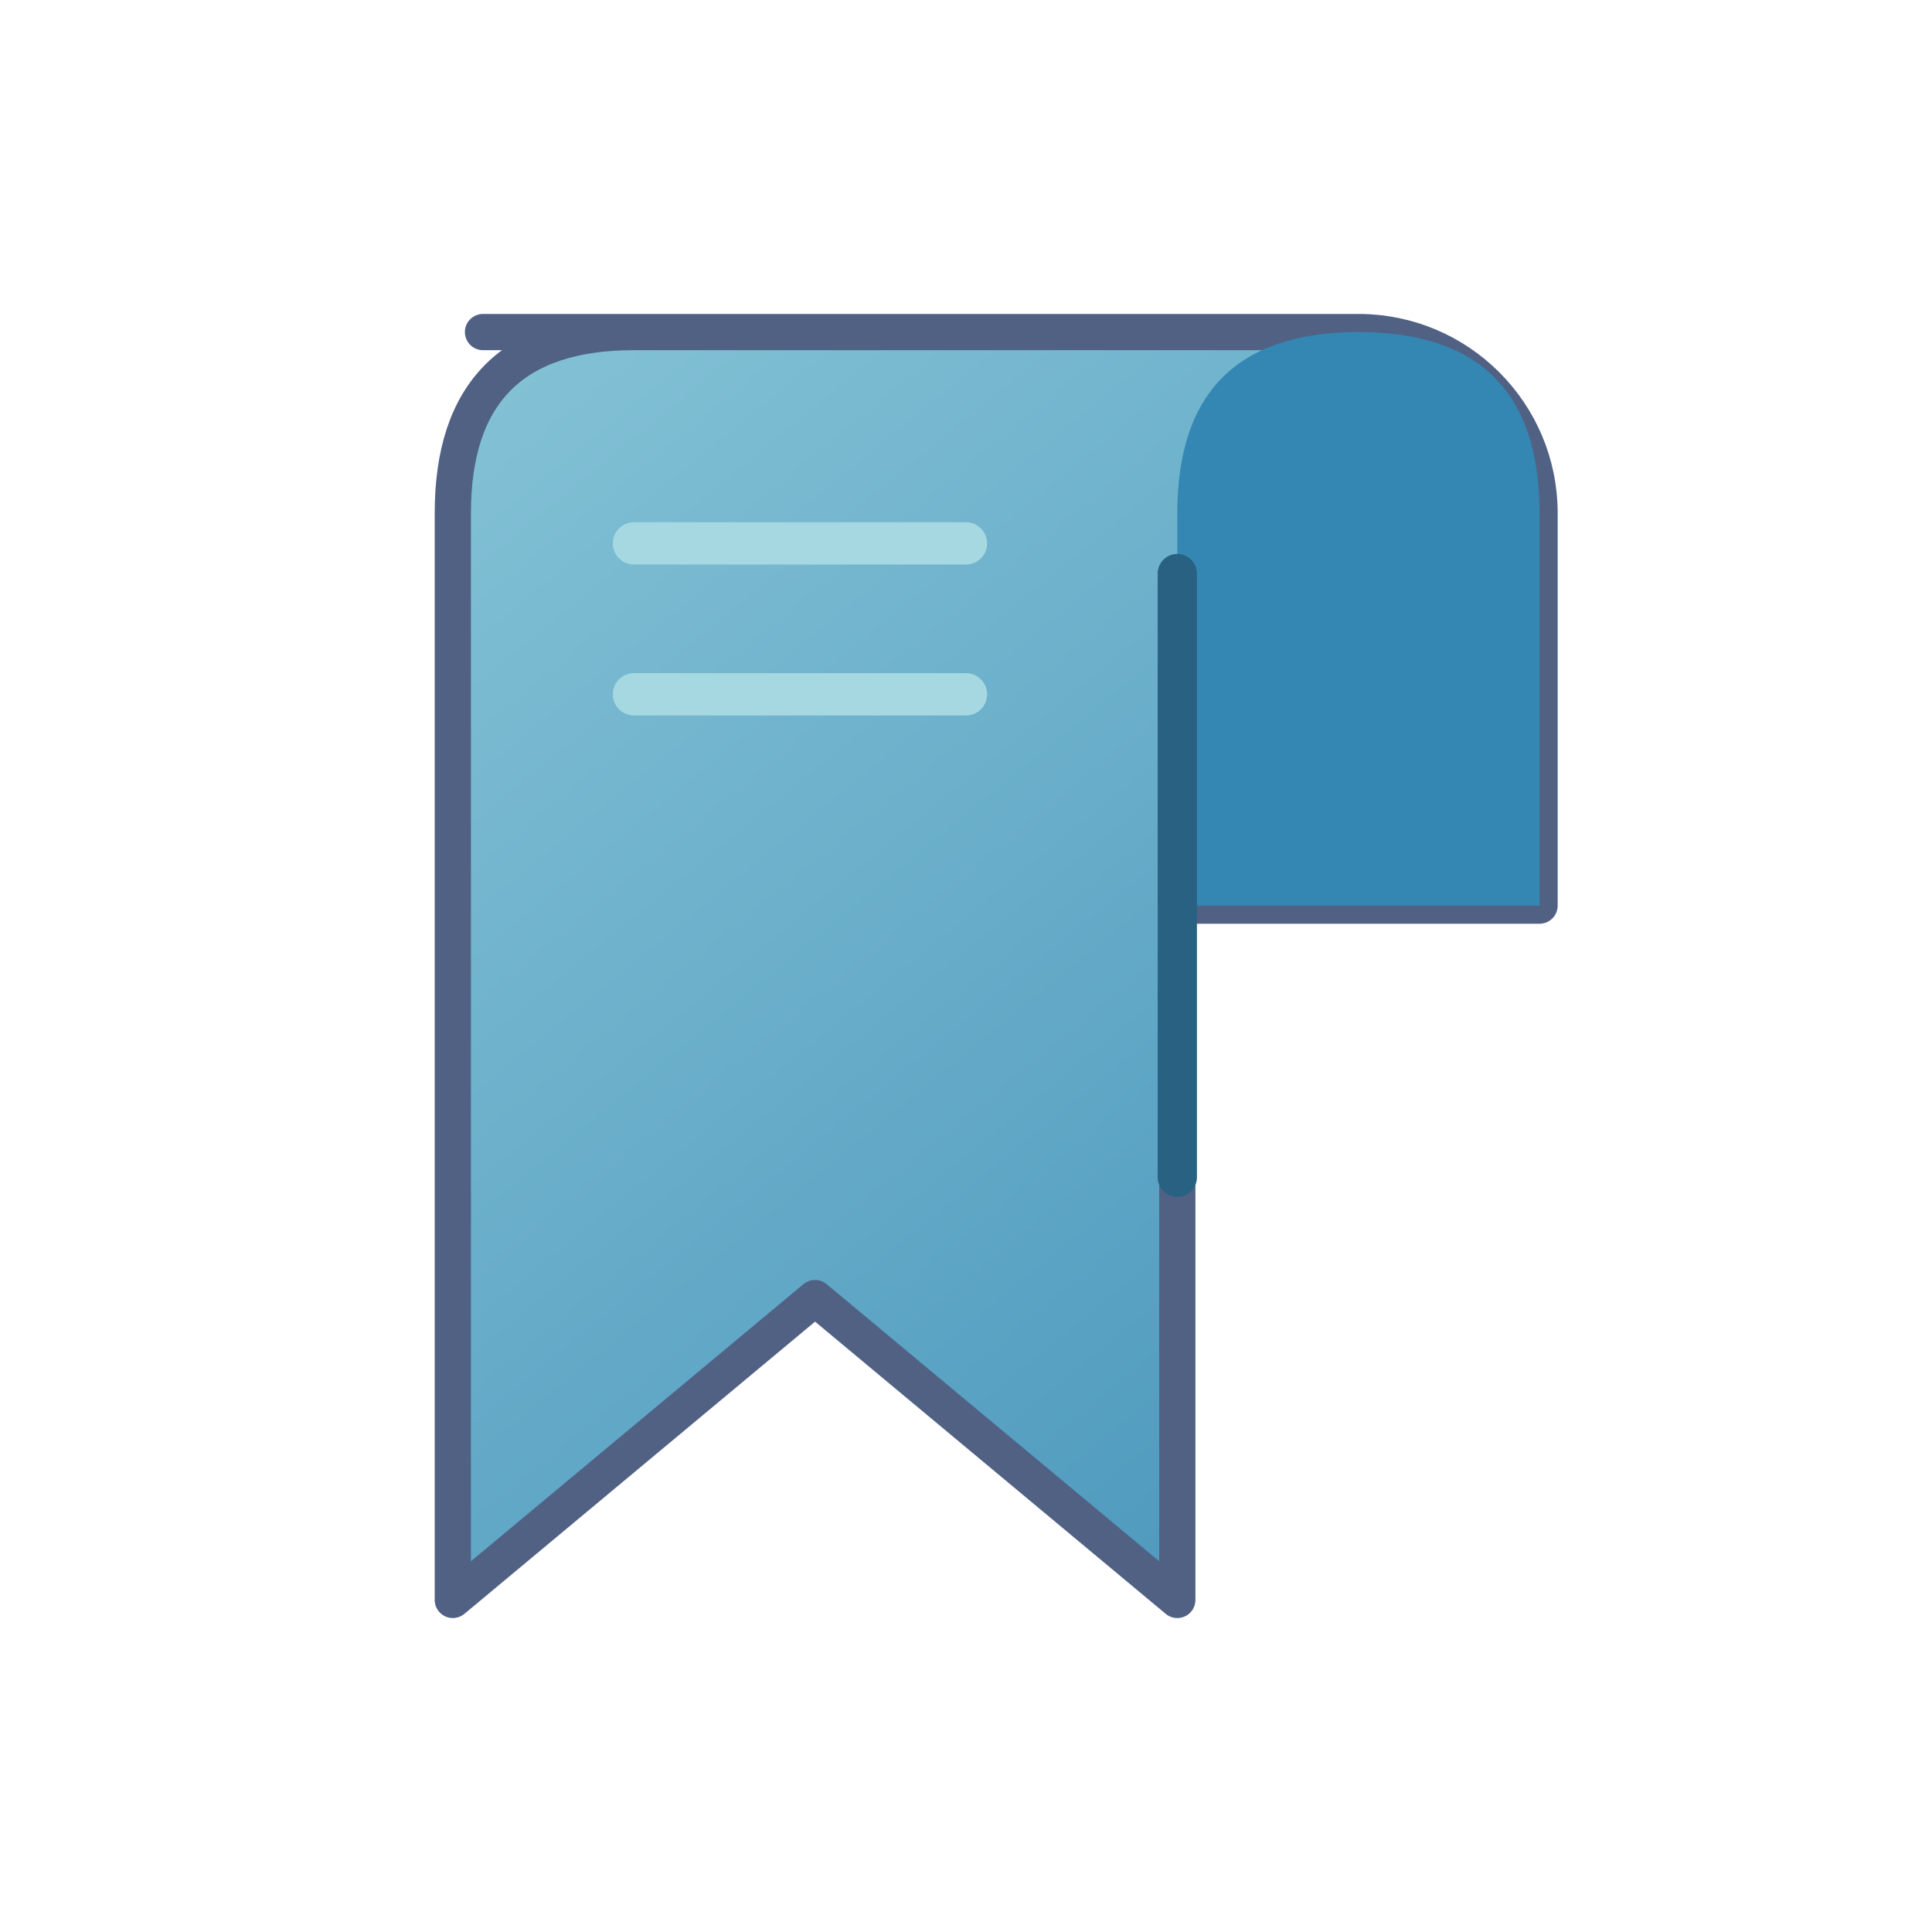
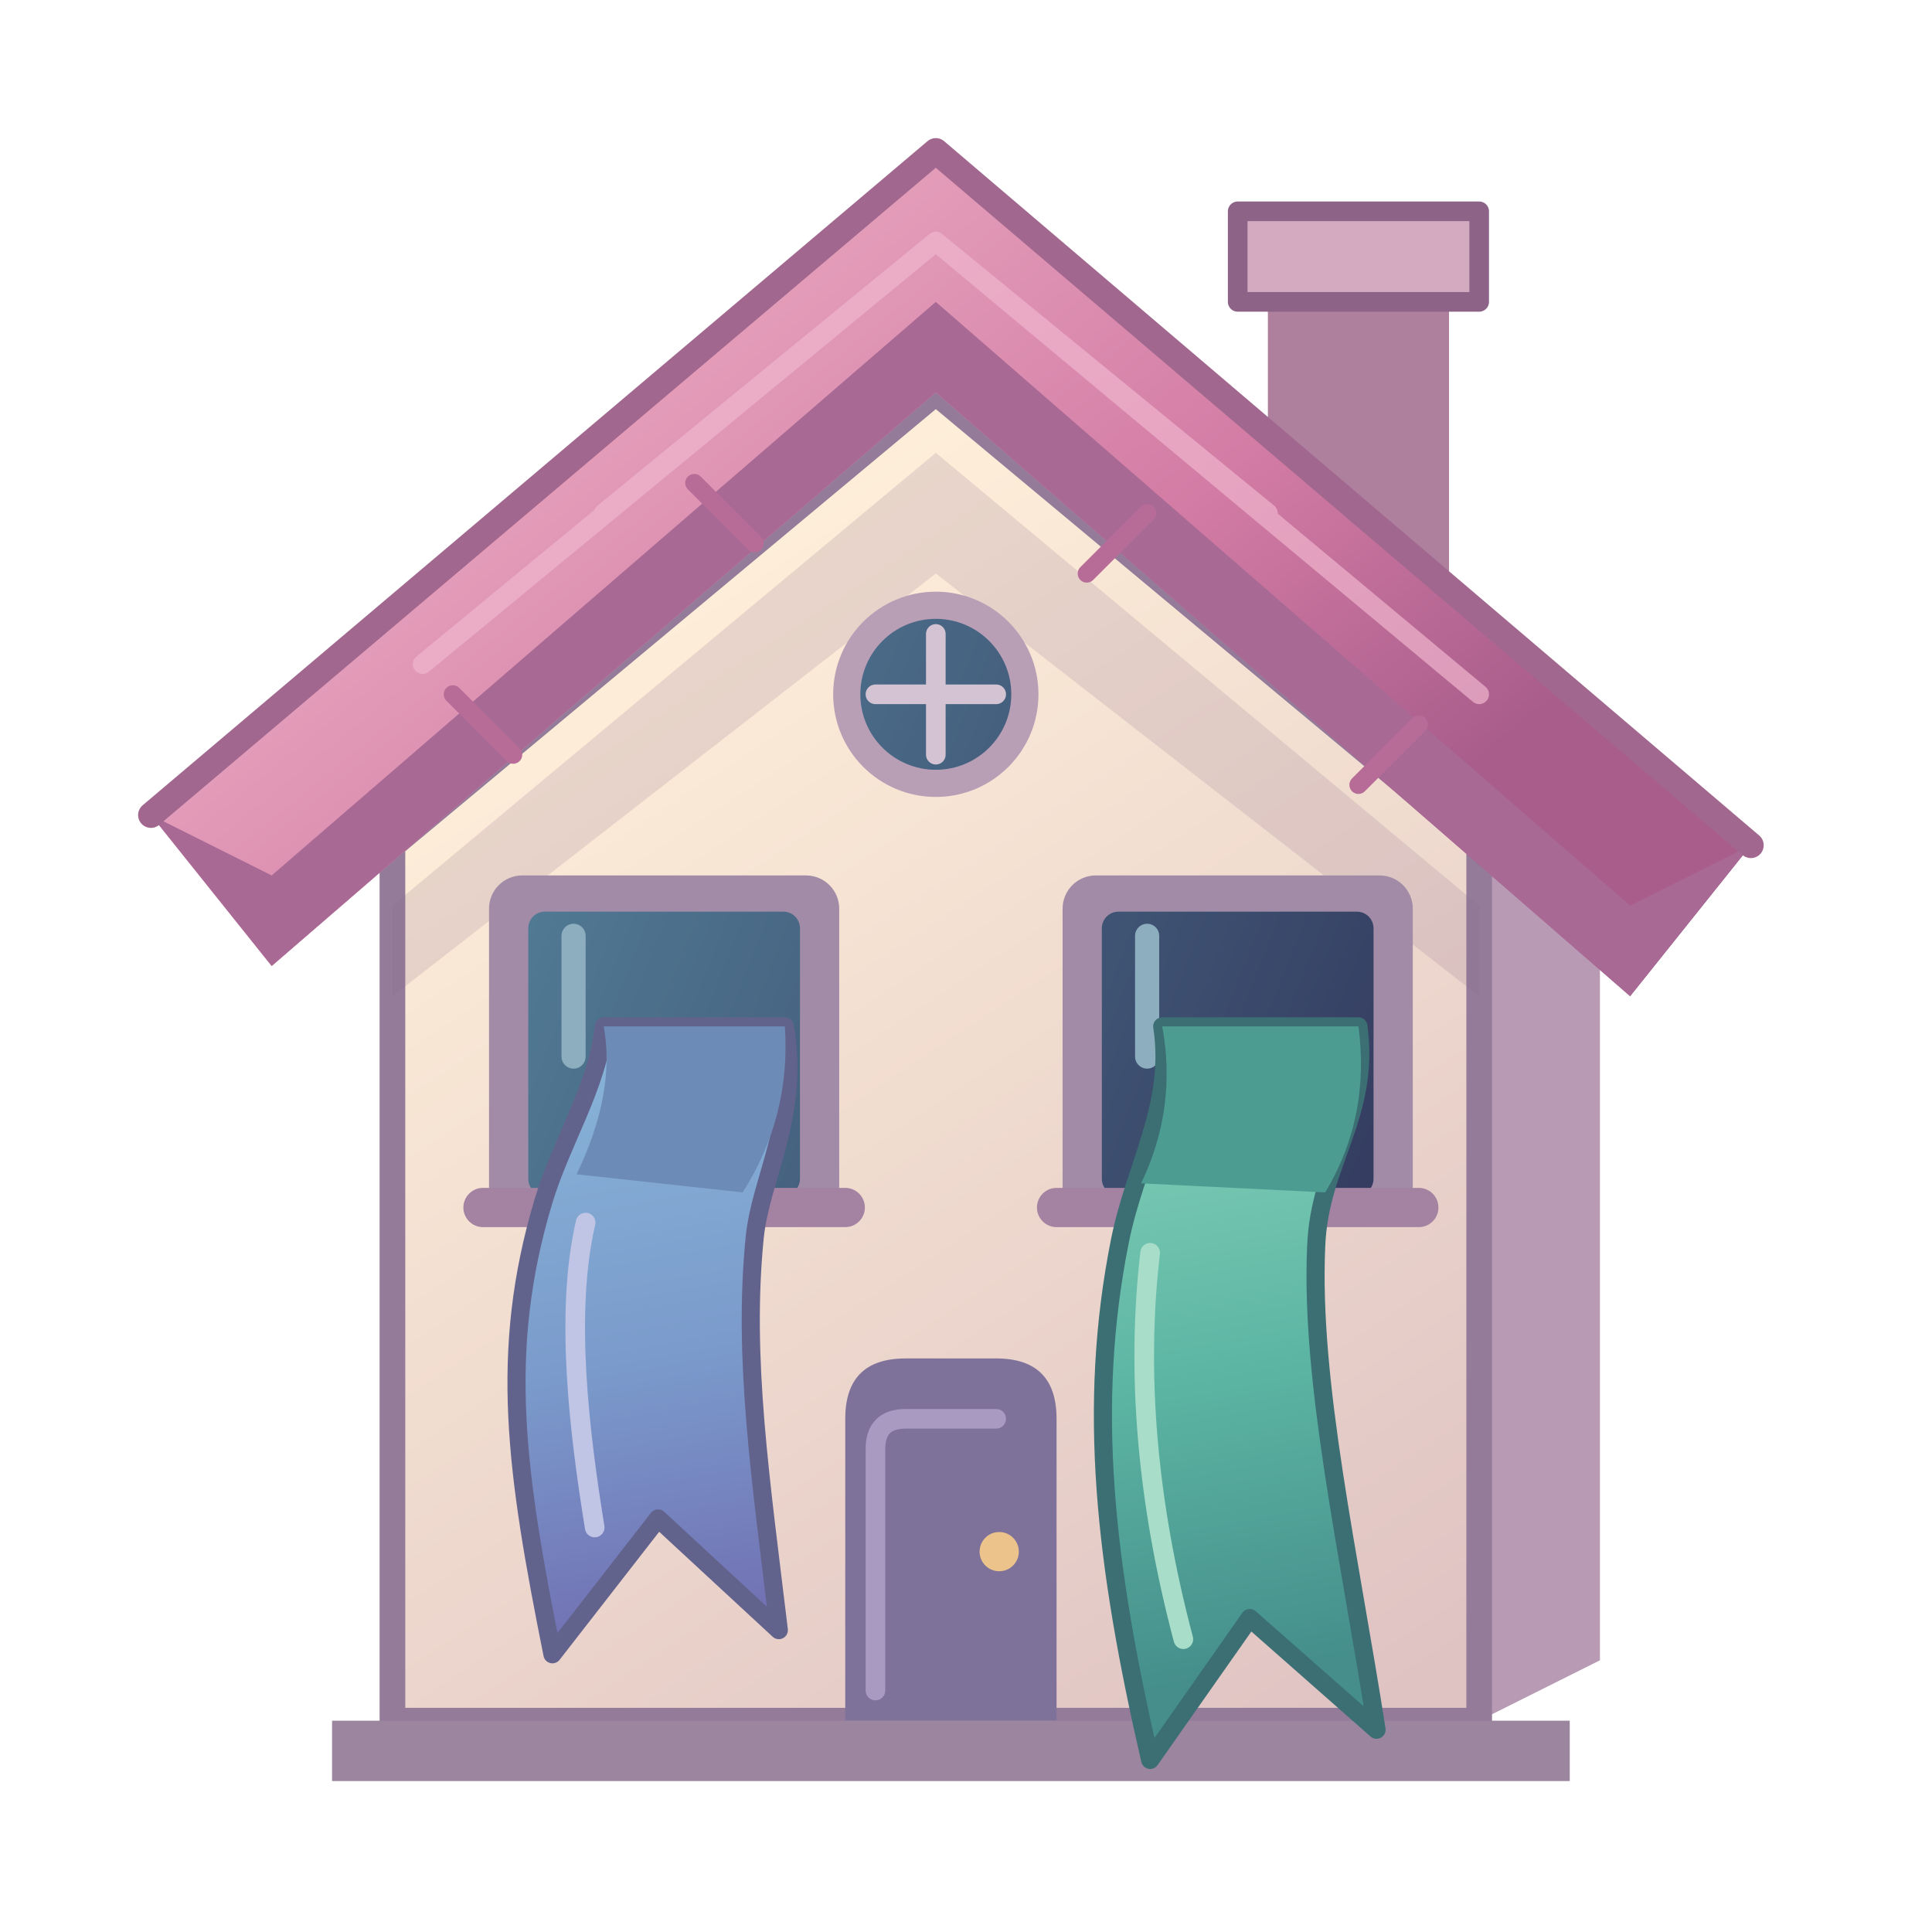
<svg xmlns="http://www.w3.org/2000/svg" width="64" height="64" viewBox="0 0 64 64" data-material="authored">
  <defs>
-     <linearGradient id="blue" gradientUnits="userSpaceOnUse" x1="12" y1="10" x2="48" y2="54">
-       <stop stop-color="#88c5d7" />
-       <stop offset="1" stop-color="#4794bb" />
+     <linearGradient id="plaster" gradientUnits="userSpaceOnUse" x1="20" y1="19" x2="45" y2="57">
+       <stop stop-color="#fff0da" />
+       <stop offset="1" stop-color="#dfc3c3" />
+     </linearGradient>
+     <linearGradient id="roof" gradientUnits="userSpaceOnUse" x1="24" y1="9" x2="42" y2="31">
+       <stop stop-color="#e5a0bb" />
+       <stop offset=".55" stop-color="#d37ca5" />
+       <stop offset="1" stop-color="#a95d8b" />
+     </linearGradient>
+     <linearGradient id="glass" gradientUnits="userSpaceOnUse" x1="18" y1="28" x2="46" y2="39">
+       <stop stop-color="#517a94" />
+       <stop offset="1" stop-color="#343c60" />
+     </linearGradient>
+     <linearGradient id="blue-ribbon" gradientUnits="userSpaceOnUse" x1="20" y1="33" x2="24" y2="55">
+       <stop stop-color="#8ab8da" />
+       <stop offset=".55" stop-color="#7a9acb" />
+       <stop offset="1" stop-color="#706ab0" />
+     </linearGradient>
+     <linearGradient id="jade-ribbon" gradientUnits="userSpaceOnUse" x1="40" y1="33" x2="44" y2="55">
+       <stop stop-color="#8ad5bd" />
+       <stop offset=".55" stop-color="#5cb5a3" />
+       <stop offset="1" stop-color="#458e8b" />
    </linearGradient>
  </defs>
  <g stroke-linecap="round" stroke-linejoin="round">
-     <path d="M16 11h29a6 6 0 0 1 6 6v13H39v23L27 43 15 53V17q0-6 6-6" fill="url(#blue)" stroke="#506184" stroke-width="1.2" />
-     <path d="M39 17q0-6 6-6t6 6v13H39Z" fill="#3487b2" />
-     <path d="M21 18h11M21 23h11" stroke="#a6d8e1" stroke-width="1.4" />
-     <path d="M39 19v20" stroke="#286181" stroke-width="1.3" />
+     <path d="M42 8h6v16h-6Z" fill="#ae809e" />
+     <path d="M41 7h8v3h-8Z" fill="#d4aac1" stroke="#8d6487" stroke-width=".65" />
+     <path d="m46 25 7 4v26l-6 3Z" fill="#b99ab5" />
+     <path d="M13 28 31 13l18 15v29H13Z" fill="url(#plaster)" stroke="#937b99" stroke-width=".85" />
+     <path d="M13 30 31 15l18 15v3L31 19 13 33Z" fill="#8c688a" opacity=".18" />
+     <path d="M5 27 31 5l27 23-4 5-23-20L9 32Z" fill="url(#roof)" />
+     <path d="m5 27 4 5 22-19 23 20 4-5-4 2-23-20L9 29Z" fill="#a86a94" />
+     <path d="M5 27 31 5l27 23" fill="none" stroke="#a1678f" stroke-width=".85" />
+     <path d="m14 22 17-14 18 15m-29-6 11-9 11 9" fill="none" stroke="#efb5cd" stroke-width=".65" opacity=".7" />
+     <path d="m15 23 2 2m6-9 2 2m13-1-2 2m11 5-2 2" fill="none" stroke="#b76c98" stroke-width=".6" />
+     <circle cx="31" cy="23" r="3.4" fill="#b89fb6" />
+     <circle cx="31" cy="23" r="2.5" fill="url(#glass)" />
+     <path d="M31 21v4m-2-2h4" stroke="#d4c4d3" stroke-width=".65" />
+     <rect x="16.2" y="29" width="11.6" height="11.4" rx="1.1" fill="#a18ba7" />
+     <rect x="17.5" y="30.2" width="9" height="9.4" rx=".55" fill="url(#glass)" />
+     <rect x="35.2" y="29" width="11.6" height="11.4" rx="1.1" fill="#a18ba7" />
+     <rect x="36.5" y="30.2" width="9" height="9.4" rx=".55" fill="url(#glass)" />
+     <path d="M19 31v4m19-4v4" stroke="#8caebe" stroke-width=".8" />
+     <path d="M16 40h12m7 0h12" stroke="#a482a1" stroke-width="1.3" />
+     <path d="M28 57V47q0-2 2-2h3q2 0 2 2v10Z" fill="#7e729b" />
+     <path d="M29 56v-8q0-1 1-1h3" fill="none" stroke="#a89ac0" stroke-width=".65" />
+     <circle cx="33.1" cy="51.4" r=".65" fill="#ecc38a" />
+     <path d="M11 57h41v2H11Z" fill="#9b859f" />
+     <path d="M20 34h6c.5 3-.8 5-1 7-.4 4 .2 8 .8 13l-4-3.7-3.5 4.5c-1.2-6-1.8-10-.3-15 .6-2 1.8-3.8 2-5.8Z" fill="url(#blue-ribbon)" stroke="#62638c" stroke-width=".6" />
+     <path d="M20 34h6q.2 3-1.4 5.5l-5.5-.6q1.3-2.7.9-4.9Z" fill="#6d8bb7" />
+     <path d="M19.4 40.5c-.7 3-.2 7 .3 10.1" fill="none" stroke="#c0c5e5" stroke-width=".65" />
+     <path d="M38.5 34H45c.4 3-1.3 4.5-1.4 7.3-.2 4.5 1.1 10.2 2 16l-4.2-3.7-3.3 4.7c-1.5-6.5-2.1-11.7-1-17.2 .5-2.5 1.8-4.5 1.4-7.1Z" fill="url(#jade-ribbon)" stroke="#3b6f73" stroke-width=".6" />
+     <path d="M38.5 34H45q.4 3-1.1 5.5l-6.1-.3q1.2-2.5.7-5.2Z" fill="#4d9c92" />
+     <path d="M38.1 41.5q-.7 6 1.1 12.8" fill="none" stroke="#a8ddc9" stroke-width=".65" />
  </g>
</svg>
